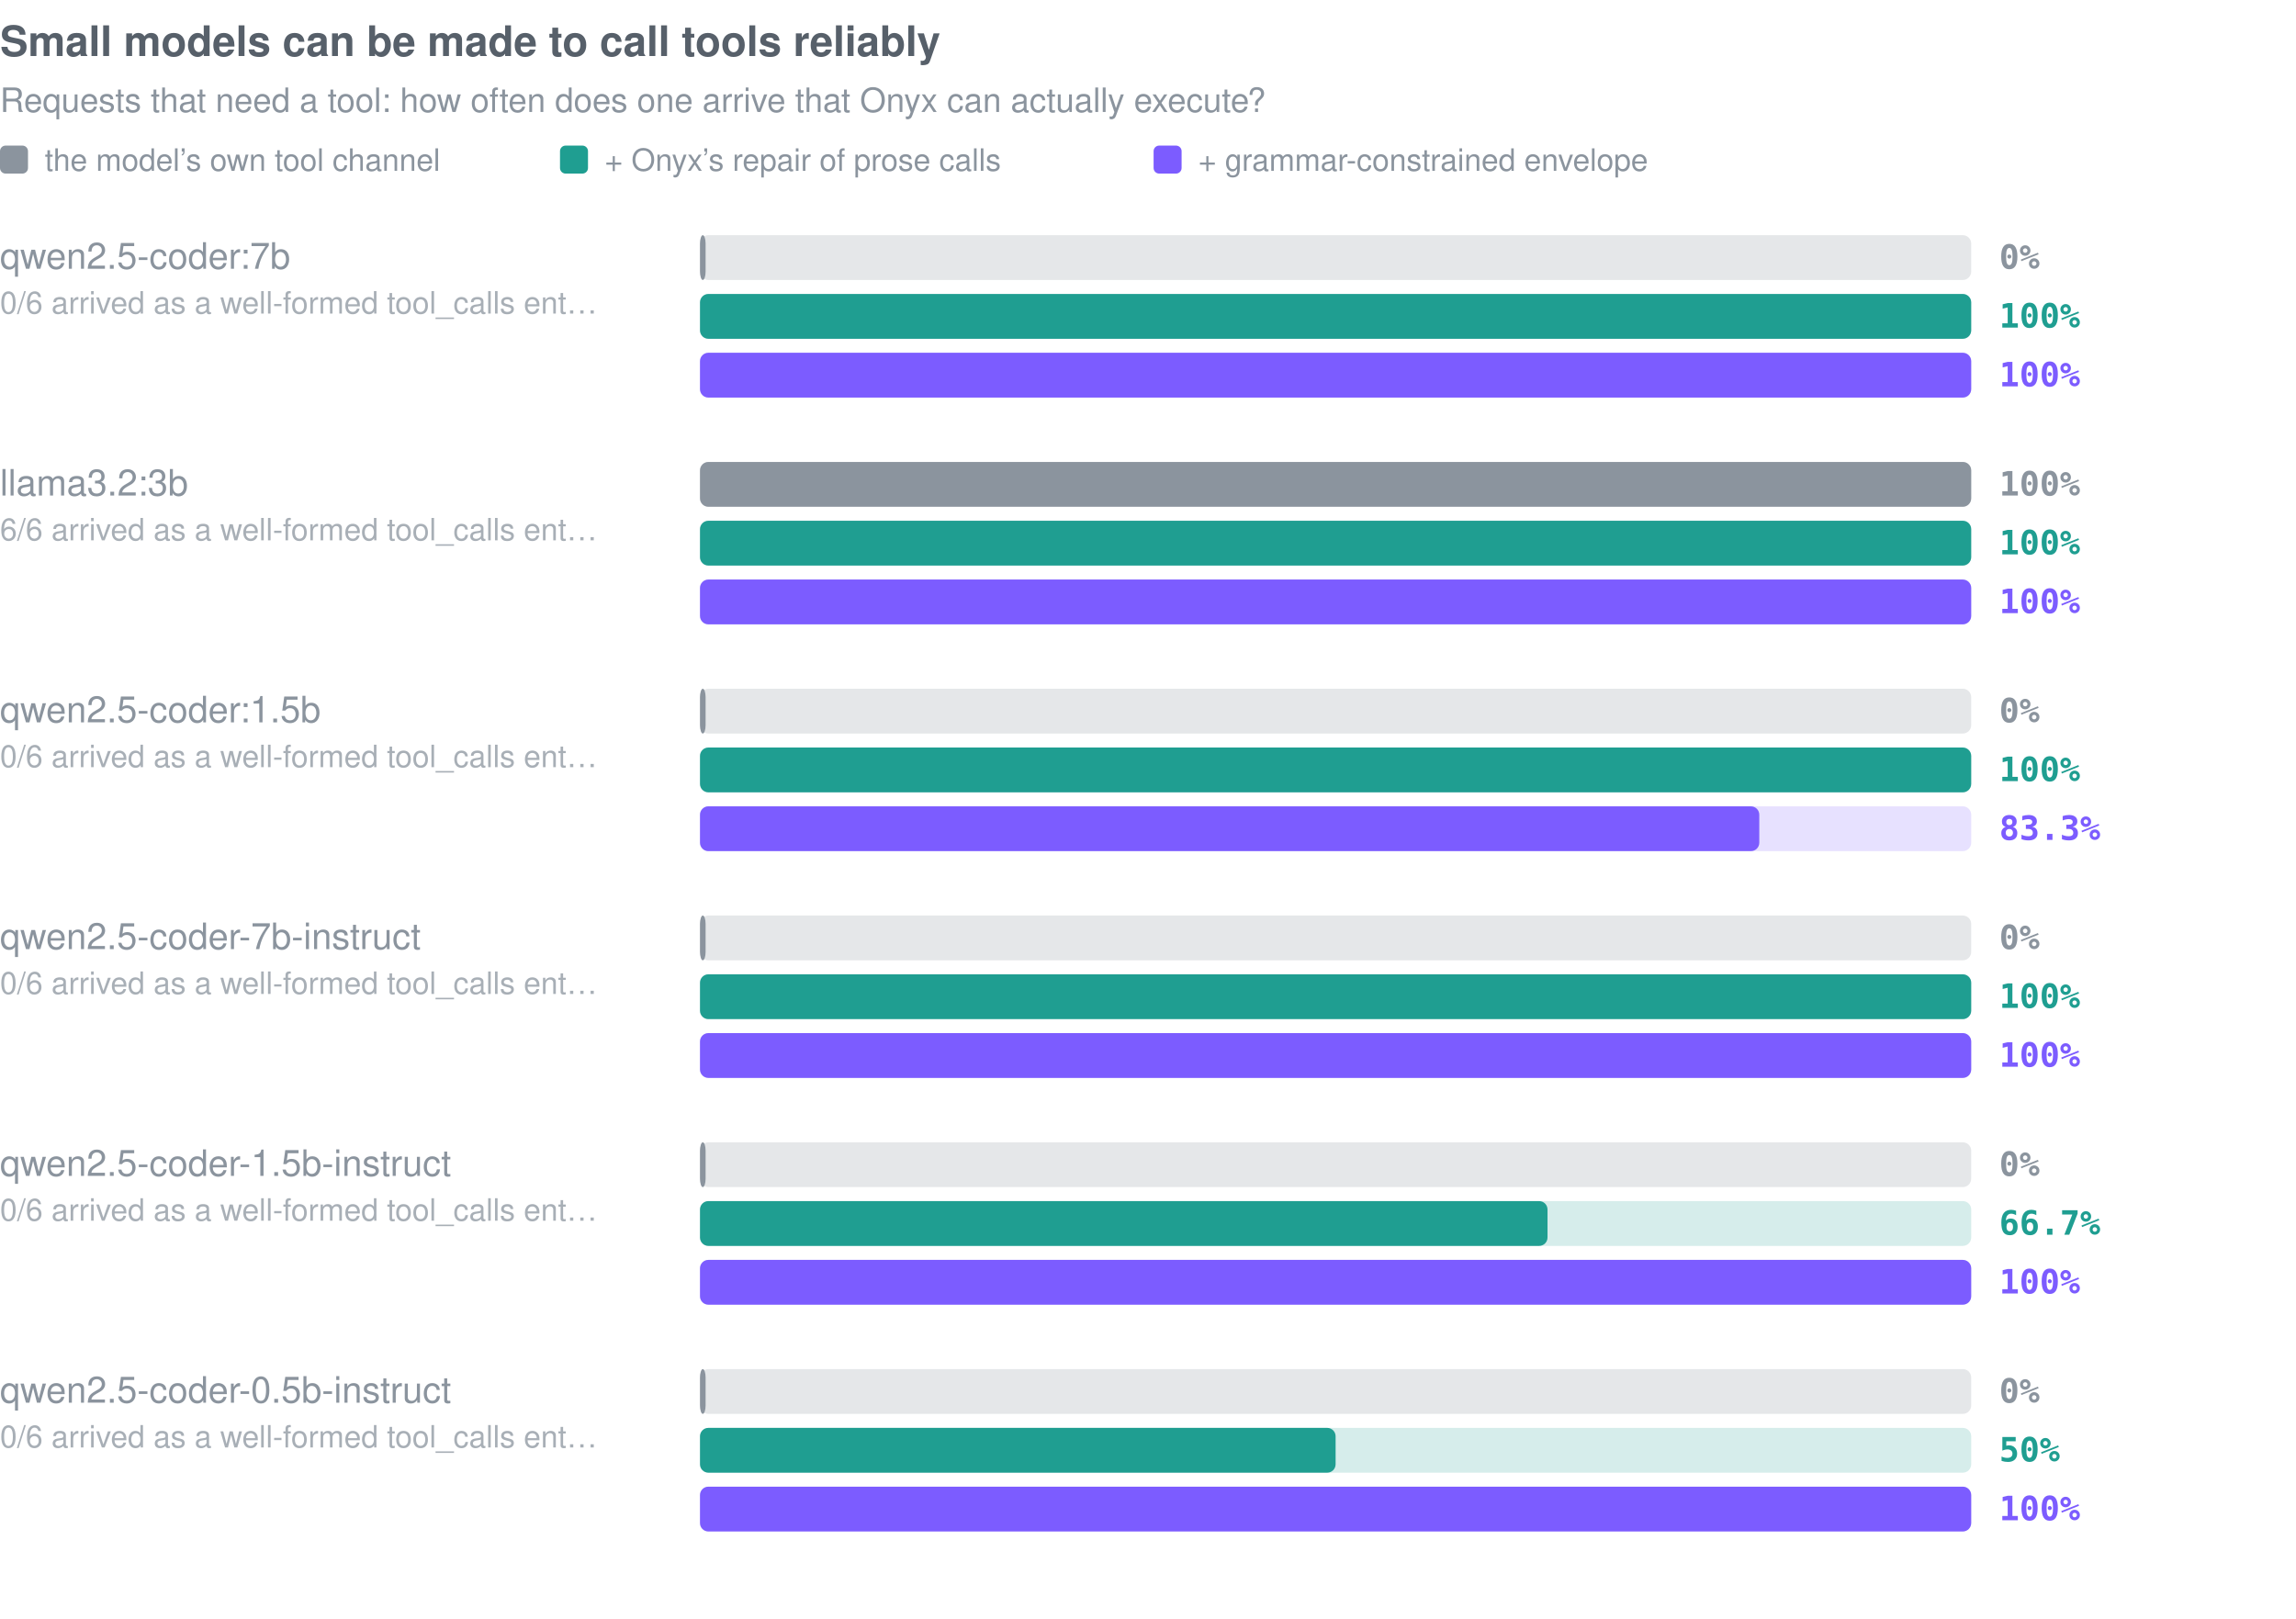
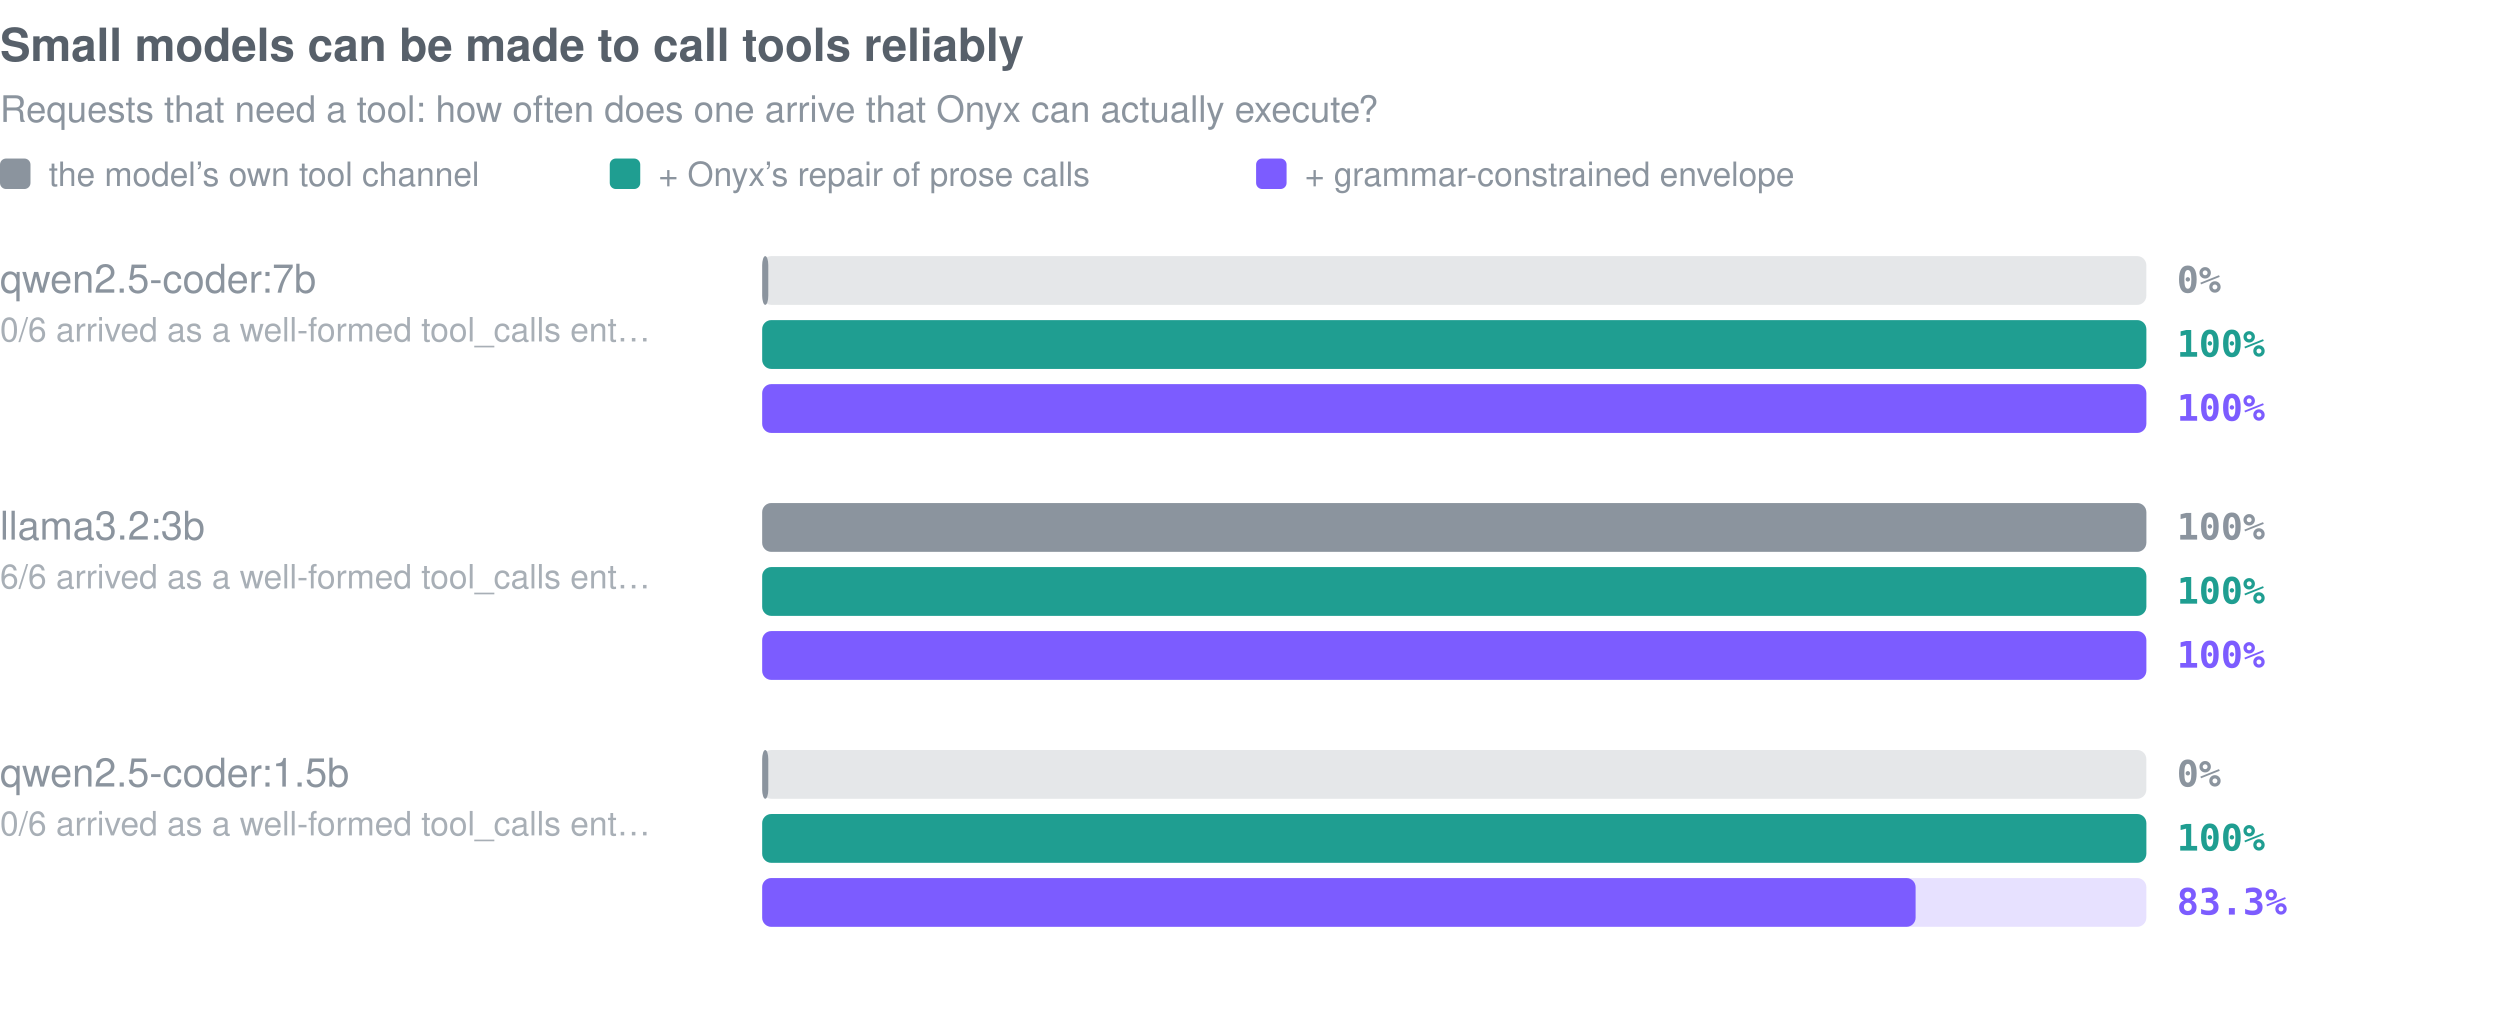
- <svg xmlns="http://www.w3.org/2000/svg" width="820" height="578" viewBox="0 0 820 578" role="img" aria-label="Small models can be made to call tools reliably">
+ <svg xmlns="http://www.w3.org/2000/svg" width="820" height="335" viewBox="0 0 820 335" role="img" aria-label="Small models can be made to call tools reliably">
  <text x="0" y="20" font-family="-apple-system, BlinkMacSystemFont, 'Segoe UI', Helvetica, Arial, sans-serif" font-size="15" font-weight="600" fill="#57606a">Small models can be made to call tools reliably</text>
  <text x="0" y="40" font-family="-apple-system, BlinkMacSystemFont, 'Segoe UI', Helvetica, Arial, sans-serif" font-size="12" fill="#8b949e">Requests that need a tool: how often does one arrive that Onyx can actually execute?</text>
  <rect x="0" y="52" width="10" height="10" rx="2" fill="#8b949e" />
  <text x="16" y="61" font-family="-apple-system, BlinkMacSystemFont, 'Segoe UI', Helvetica, Arial, sans-serif" font-size="11" fill="#8b949e">the model’s own tool channel</text>
  <rect x="200" y="52" width="10" height="10" rx="2" fill="#1f9e91" />
  <text x="216" y="61" font-family="-apple-system, BlinkMacSystemFont, 'Segoe UI', Helvetica, Arial, sans-serif" font-size="11" fill="#8b949e">+ Onyx’s repair of prose calls</text>
  <rect x="412" y="52" width="10" height="10" rx="2" fill="#7c5cff" />
  <text x="428" y="61" font-family="-apple-system, BlinkMacSystemFont, 'Segoe UI', Helvetica, Arial, sans-serif" font-size="11" fill="#8b949e">+ grammar-constrained envelope</text>
  <g>
    <text x="0" y="96" font-family="-apple-system, BlinkMacSystemFont, 'Segoe UI', Helvetica, Arial, sans-serif" font-size="13" fill="#8b949e">qwen2.5-coder:7b</text>
    <text x="0" y="112" font-family="-apple-system, BlinkMacSystemFont, 'Segoe UI', Helvetica, Arial, sans-serif" font-size="11" fill="#8b949e" opacity="0.75">0/6 arrived as a well-formed tool_calls ent…</text>
    <rect x="250" y="84" width="454" height="16" rx="3" fill="rgba(139, 148, 158, 0.22)" />
    <rect x="250" y="84" width="2" height="16" rx="3" fill="#8b949e" />
    <text x="714" y="96" font-family="ui-monospace, SFMono-Regular, 'SF Mono', Menlo, monospace" font-size="12" font-weight="600" fill="#8b949e">0%</text>
    <rect x="250" y="105" width="454" height="16" rx="3" fill="rgba(31, 158, 145, 0.18)" />
    <rect x="250" y="105" width="454" height="16" rx="3" fill="#1f9e91" />
    <text x="714" y="117" font-family="ui-monospace, SFMono-Regular, 'SF Mono', Menlo, monospace" font-size="12" font-weight="600" fill="#1f9e91">100%</text>
    <rect x="250" y="126" width="454" height="16" rx="3" fill="rgba(124, 92, 255, 0.18)" />
    <rect x="250" y="126" width="454" height="16" rx="3" fill="#7c5cff" />
    <text x="714" y="138" font-family="ui-monospace, SFMono-Regular, 'SF Mono', Menlo, monospace" font-size="12" font-weight="600" fill="#7c5cff">100%</text>
  </g>
  <g>
    <text x="0" y="177" font-family="-apple-system, BlinkMacSystemFont, 'Segoe UI', Helvetica, Arial, sans-serif" font-size="13" fill="#8b949e">llama3.2:3b</text>
    <text x="0" y="193" font-family="-apple-system, BlinkMacSystemFont, 'Segoe UI', Helvetica, Arial, sans-serif" font-size="11" fill="#8b949e" opacity="0.75">6/6 arrived as a well-formed tool_calls ent…</text>
    <rect x="250" y="165" width="454" height="16" rx="3" fill="rgba(139, 148, 158, 0.22)" />
    <rect x="250" y="165" width="454" height="16" rx="3" fill="#8b949e" />
    <text x="714" y="177" font-family="ui-monospace, SFMono-Regular, 'SF Mono', Menlo, monospace" font-size="12" font-weight="600" fill="#8b949e">100%</text>
    <rect x="250" y="186" width="454" height="16" rx="3" fill="rgba(31, 158, 145, 0.18)" />
    <rect x="250" y="186" width="454" height="16" rx="3" fill="#1f9e91" />
    <text x="714" y="198" font-family="ui-monospace, SFMono-Regular, 'SF Mono', Menlo, monospace" font-size="12" font-weight="600" fill="#1f9e91">100%</text>
    <rect x="250" y="207" width="454" height="16" rx="3" fill="rgba(124, 92, 255, 0.18)" />
    <rect x="250" y="207" width="454" height="16" rx="3" fill="#7c5cff" />
    <text x="714" y="219" font-family="ui-monospace, SFMono-Regular, 'SF Mono', Menlo, monospace" font-size="12" font-weight="600" fill="#7c5cff">100%</text>
  </g>
  <g>
    <text x="0" y="258" font-family="-apple-system, BlinkMacSystemFont, 'Segoe UI', Helvetica, Arial, sans-serif" font-size="13" fill="#8b949e">qwen2.5-coder:1.5b</text>
    <text x="0" y="274" font-family="-apple-system, BlinkMacSystemFont, 'Segoe UI', Helvetica, Arial, sans-serif" font-size="11" fill="#8b949e" opacity="0.75">0/6 arrived as a well-formed tool_calls ent…</text>
    <rect x="250" y="246" width="454" height="16" rx="3" fill="rgba(139, 148, 158, 0.22)" />
    <rect x="250" y="246" width="2" height="16" rx="3" fill="#8b949e" />
    <text x="714" y="258" font-family="ui-monospace, SFMono-Regular, 'SF Mono', Menlo, monospace" font-size="12" font-weight="600" fill="#8b949e">0%</text>
    <rect x="250" y="267" width="454" height="16" rx="3" fill="rgba(31, 158, 145, 0.18)" />
    <rect x="250" y="267" width="454" height="16" rx="3" fill="#1f9e91" />
    <text x="714" y="279" font-family="ui-monospace, SFMono-Regular, 'SF Mono', Menlo, monospace" font-size="12" font-weight="600" fill="#1f9e91">100%</text>
    <rect x="250" y="288" width="454" height="16" rx="3" fill="rgba(124, 92, 255, 0.18)" />
    <rect x="250" y="288" width="378.318" height="16" rx="3" fill="#7c5cff" />
    <text x="714" y="300" font-family="ui-monospace, SFMono-Regular, 'SF Mono', Menlo, monospace" font-size="12" font-weight="600" fill="#7c5cff">83.3%</text>
  </g>
-   <g>
-     <text x="0" y="339" font-family="-apple-system, BlinkMacSystemFont, 'Segoe UI', Helvetica, Arial, sans-serif" font-size="13" fill="#8b949e">qwen2.5-coder-7b-instruct</text>
-     <text x="0" y="355" font-family="-apple-system, BlinkMacSystemFont, 'Segoe UI', Helvetica, Arial, sans-serif" font-size="11" fill="#8b949e" opacity="0.75">0/6 arrived as a well-formed tool_calls ent…</text>
-     <rect x="250" y="327" width="454" height="16" rx="3" fill="rgba(139, 148, 158, 0.22)" />
-     <rect x="250" y="327" width="2" height="16" rx="3" fill="#8b949e" />
-     <text x="714" y="339" font-family="ui-monospace, SFMono-Regular, 'SF Mono', Menlo, monospace" font-size="12" font-weight="600" fill="#8b949e">0%</text>
-     <rect x="250" y="348" width="454" height="16" rx="3" fill="rgba(31, 158, 145, 0.18)" />
-     <rect x="250" y="348" width="454" height="16" rx="3" fill="#1f9e91" />
-     <text x="714" y="360" font-family="ui-monospace, SFMono-Regular, 'SF Mono', Menlo, monospace" font-size="12" font-weight="600" fill="#1f9e91">100%</text>
-     <rect x="250" y="369" width="454" height="16" rx="3" fill="rgba(124, 92, 255, 0.18)" />
-     <rect x="250" y="369" width="454" height="16" rx="3" fill="#7c5cff" />
-     <text x="714" y="381" font-family="ui-monospace, SFMono-Regular, 'SF Mono', Menlo, monospace" font-size="12" font-weight="600" fill="#7c5cff">100%</text>
-   </g>
-   <g>
-     <text x="0" y="420" font-family="-apple-system, BlinkMacSystemFont, 'Segoe UI', Helvetica, Arial, sans-serif" font-size="13" fill="#8b949e">qwen2.5-coder-1.5b-instruct</text>
-     <text x="0" y="436" font-family="-apple-system, BlinkMacSystemFont, 'Segoe UI', Helvetica, Arial, sans-serif" font-size="11" fill="#8b949e" opacity="0.75">0/6 arrived as a well-formed tool_calls ent…</text>
-     <rect x="250" y="408" width="454" height="16" rx="3" fill="rgba(139, 148, 158, 0.22)" />
-     <rect x="250" y="408" width="2" height="16" rx="3" fill="#8b949e" />
-     <text x="714" y="420" font-family="ui-monospace, SFMono-Regular, 'SF Mono', Menlo, monospace" font-size="12" font-weight="600" fill="#8b949e">0%</text>
-     <rect x="250" y="429" width="454" height="16" rx="3" fill="rgba(31, 158, 145, 0.18)" />
-     <rect x="250" y="429" width="302.682" height="16" rx="3" fill="#1f9e91" />
-     <text x="714" y="441" font-family="ui-monospace, SFMono-Regular, 'SF Mono', Menlo, monospace" font-size="12" font-weight="600" fill="#1f9e91">66.7%</text>
-     <rect x="250" y="450" width="454" height="16" rx="3" fill="rgba(124, 92, 255, 0.18)" />
-     <rect x="250" y="450" width="454" height="16" rx="3" fill="#7c5cff" />
-     <text x="714" y="462" font-family="ui-monospace, SFMono-Regular, 'SF Mono', Menlo, monospace" font-size="12" font-weight="600" fill="#7c5cff">100%</text>
-   </g>
-   <g>
-     <text x="0" y="501" font-family="-apple-system, BlinkMacSystemFont, 'Segoe UI', Helvetica, Arial, sans-serif" font-size="13" fill="#8b949e">qwen2.5-coder-0.5b-instruct</text>
-     <text x="0" y="517" font-family="-apple-system, BlinkMacSystemFont, 'Segoe UI', Helvetica, Arial, sans-serif" font-size="11" fill="#8b949e" opacity="0.75">0/6 arrived as a well-formed tool_calls ent…</text>
-     <rect x="250" y="489" width="454" height="16" rx="3" fill="rgba(139, 148, 158, 0.22)" />
-     <rect x="250" y="489" width="2" height="16" rx="3" fill="#8b949e" />
-     <text x="714" y="501" font-family="ui-monospace, SFMono-Regular, 'SF Mono', Menlo, monospace" font-size="12" font-weight="600" fill="#8b949e">0%</text>
-     <rect x="250" y="510" width="454" height="16" rx="3" fill="rgba(31, 158, 145, 0.18)" />
-     <rect x="250" y="510" width="227" height="16" rx="3" fill="#1f9e91" />
-     <text x="714" y="522" font-family="ui-monospace, SFMono-Regular, 'SF Mono', Menlo, monospace" font-size="12" font-weight="600" fill="#1f9e91">50%</text>
-     <rect x="250" y="531" width="454" height="16" rx="3" fill="rgba(124, 92, 255, 0.18)" />
-     <rect x="250" y="531" width="454" height="16" rx="3" fill="#7c5cff" />
-     <text x="714" y="543" font-family="ui-monospace, SFMono-Regular, 'SF Mono', Menlo, monospace" font-size="12" font-weight="600" fill="#7c5cff">100%</text>
-   </g>
</svg>
